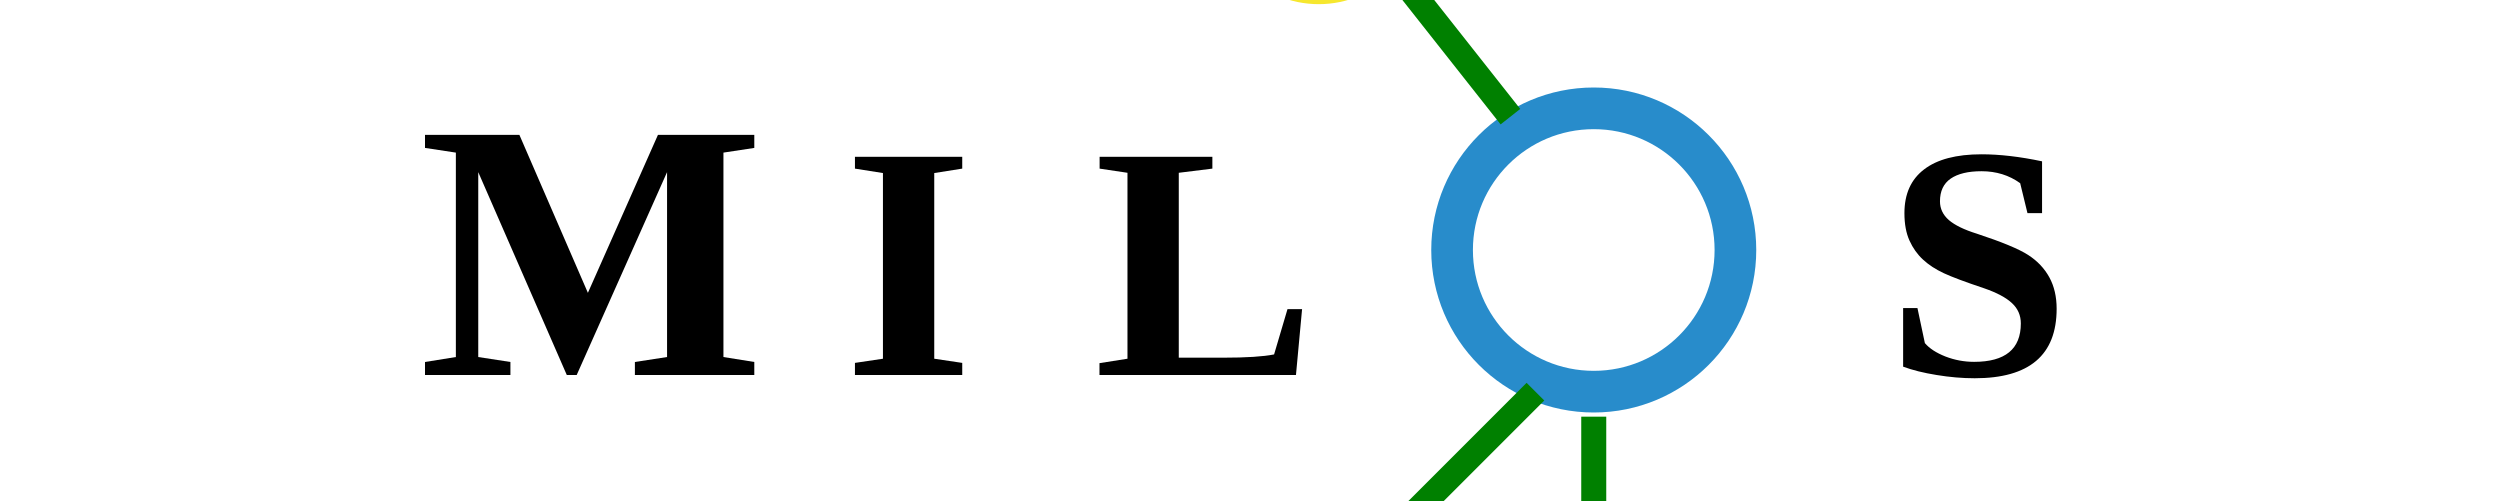
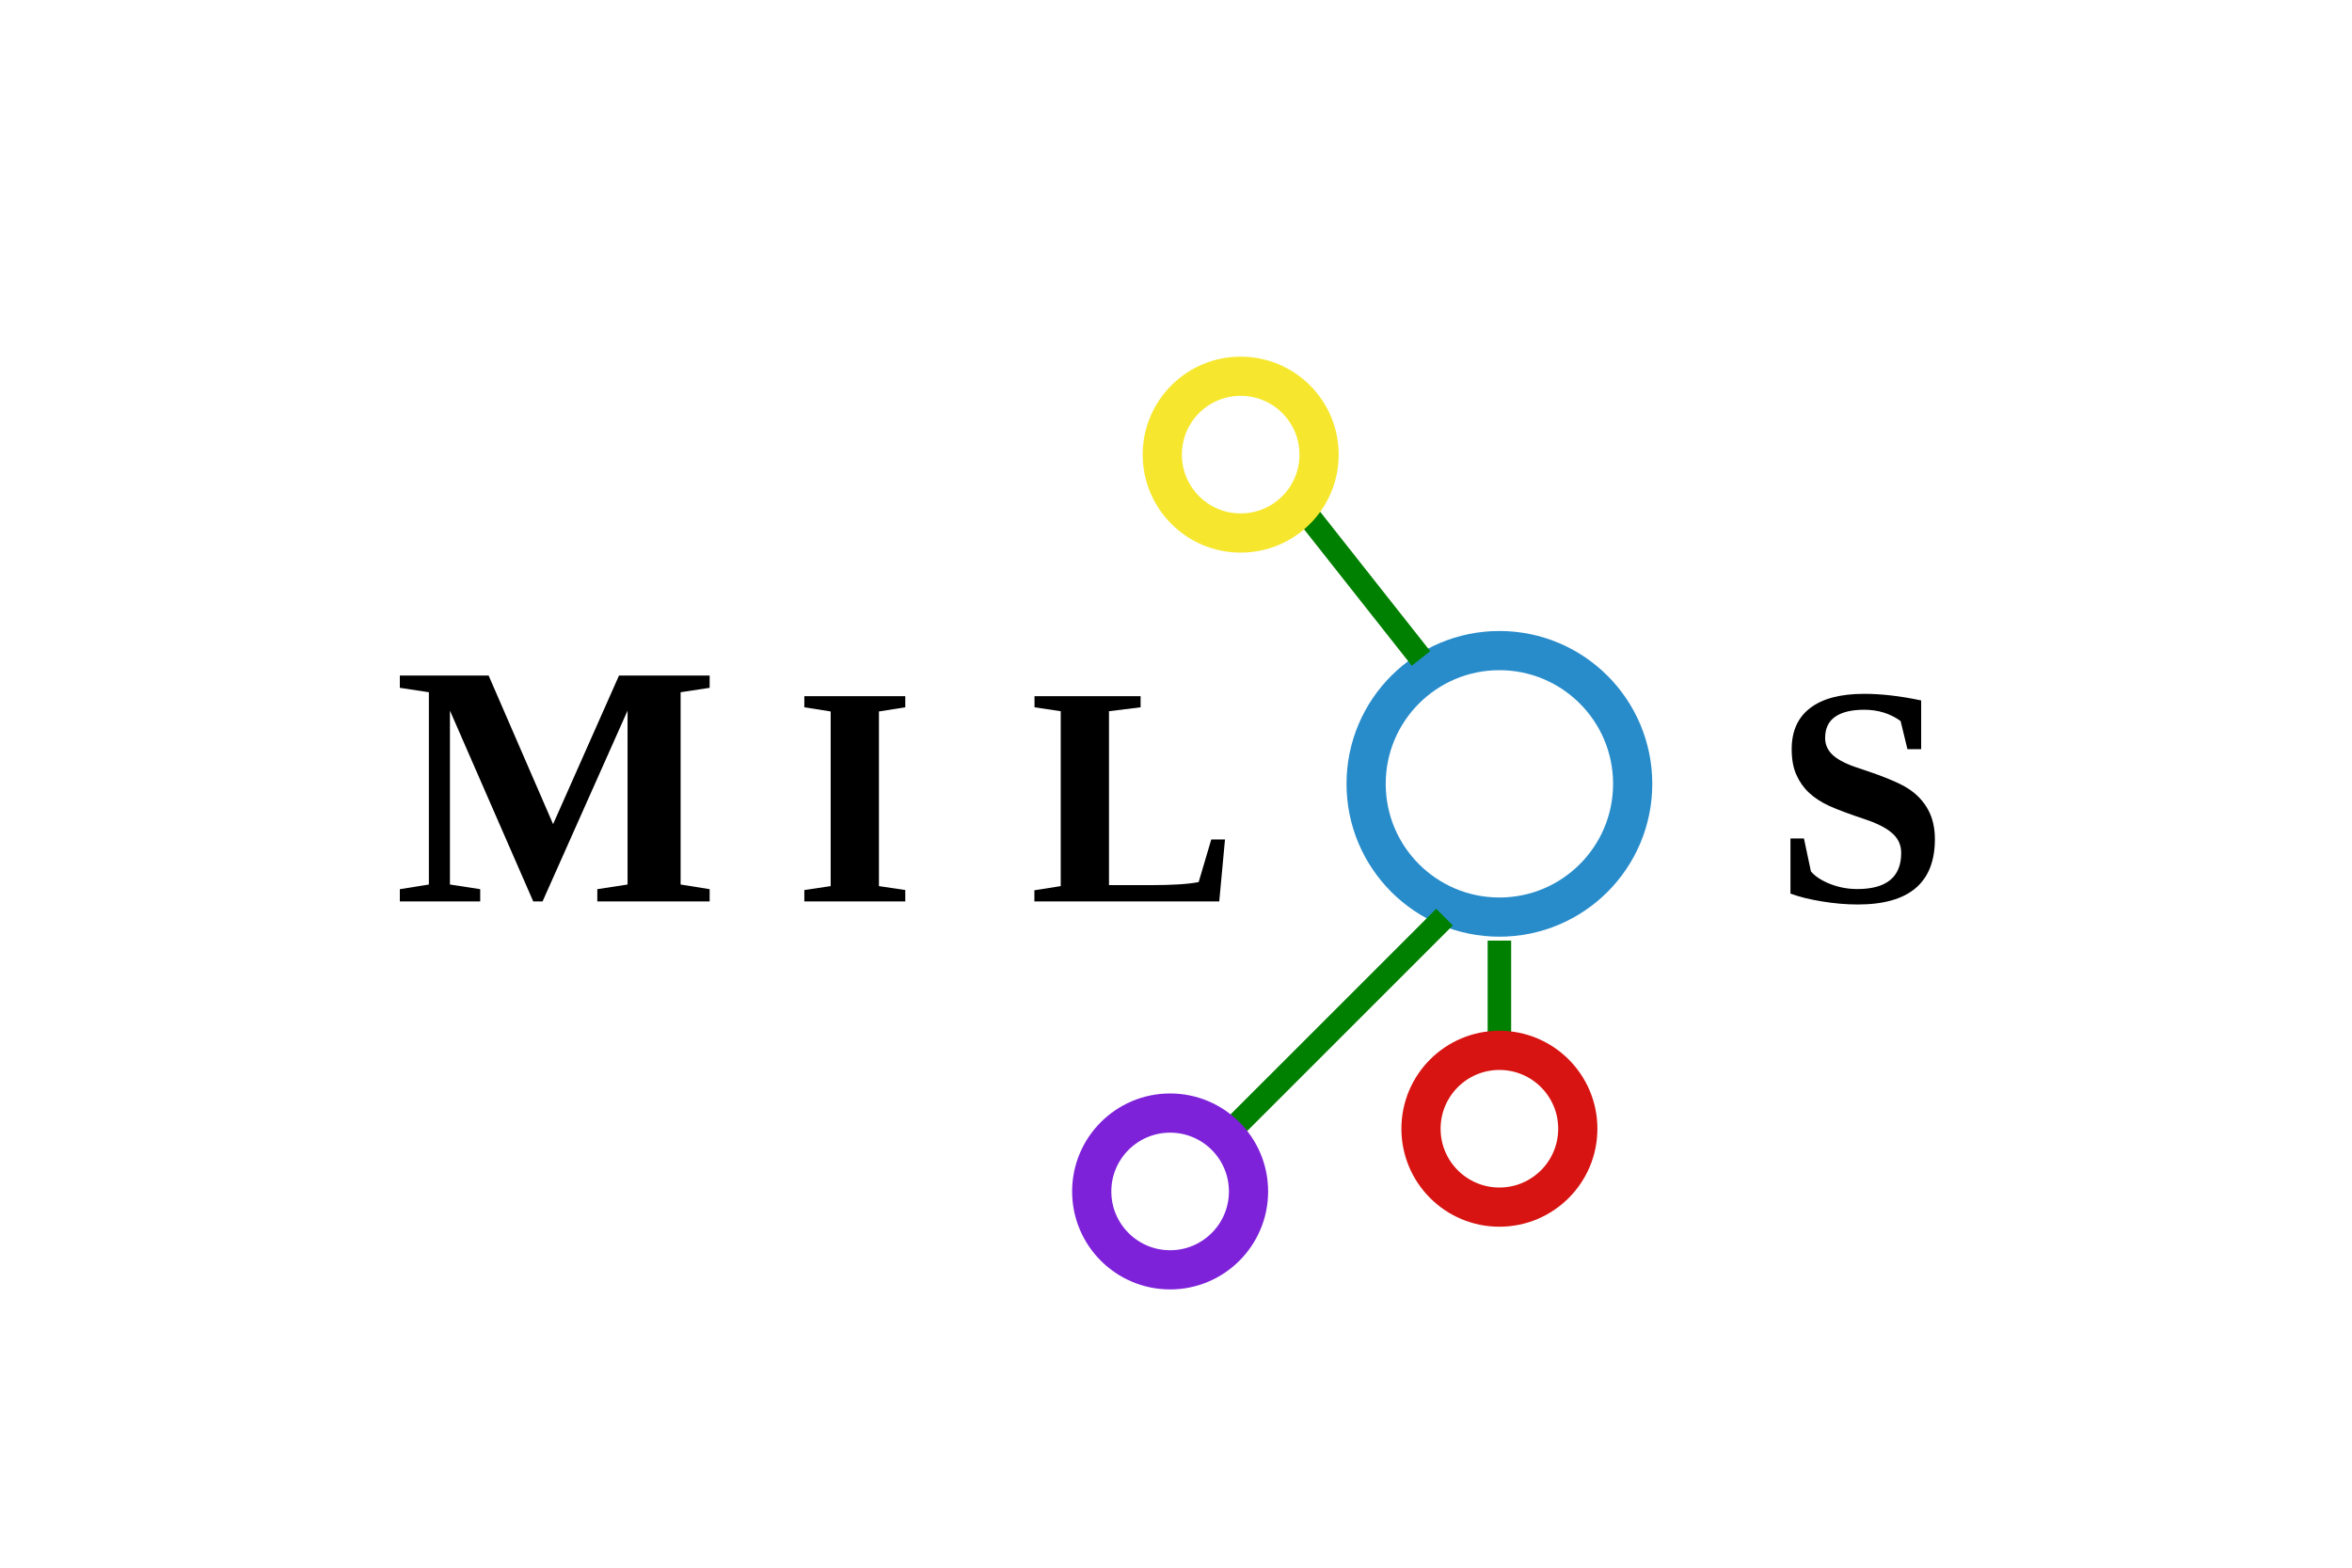
- <svg xmlns="http://www.w3.org/2000/svg" viewBox="0 0 300 60" width="300" height="60" fill="#394240">
+ <svg xmlns="http://www.w3.org/2000/svg" viewBox="0 0 300 60" width="300" height="200" fill="#394240">
  <text x="50.25" y="45" font-size="44" font-weight="bold" fill="black">M</text>
  <text x="101.25" y="45" font-size="40" font-weight="bold" fill="black">I</text>
  <text x="131.25" y="45" font-size="40" font-weight="bold" fill="black">L</text>
  <g transform="translate(191.25 30)">
    <circle r="17" stroke="#288ccb" stroke-width="5" fill="none" />
    <path stroke="green" stroke-width="3" d="m-10-16-15-19" />
    <circle cx="-33" cy="-42" r="10" stroke="#f6e72e" stroke-width="5" fill="none" />
    <path stroke="green" stroke-width="3" d="M0 20v15" />
    <circle cy="44" r="10" stroke="#d71411" stroke-width="5" fill="none" />
    <path stroke="green" stroke-width="3" d="m-7 17-28 28" />
    <circle cx="-42" cy="52" r="10" stroke="#7e22da" stroke-width="5" fill="none" />
  </g>
  <text x="226.25" y="45" font-size="40" font-weight="bold" fill="black">S</text>
</svg>
